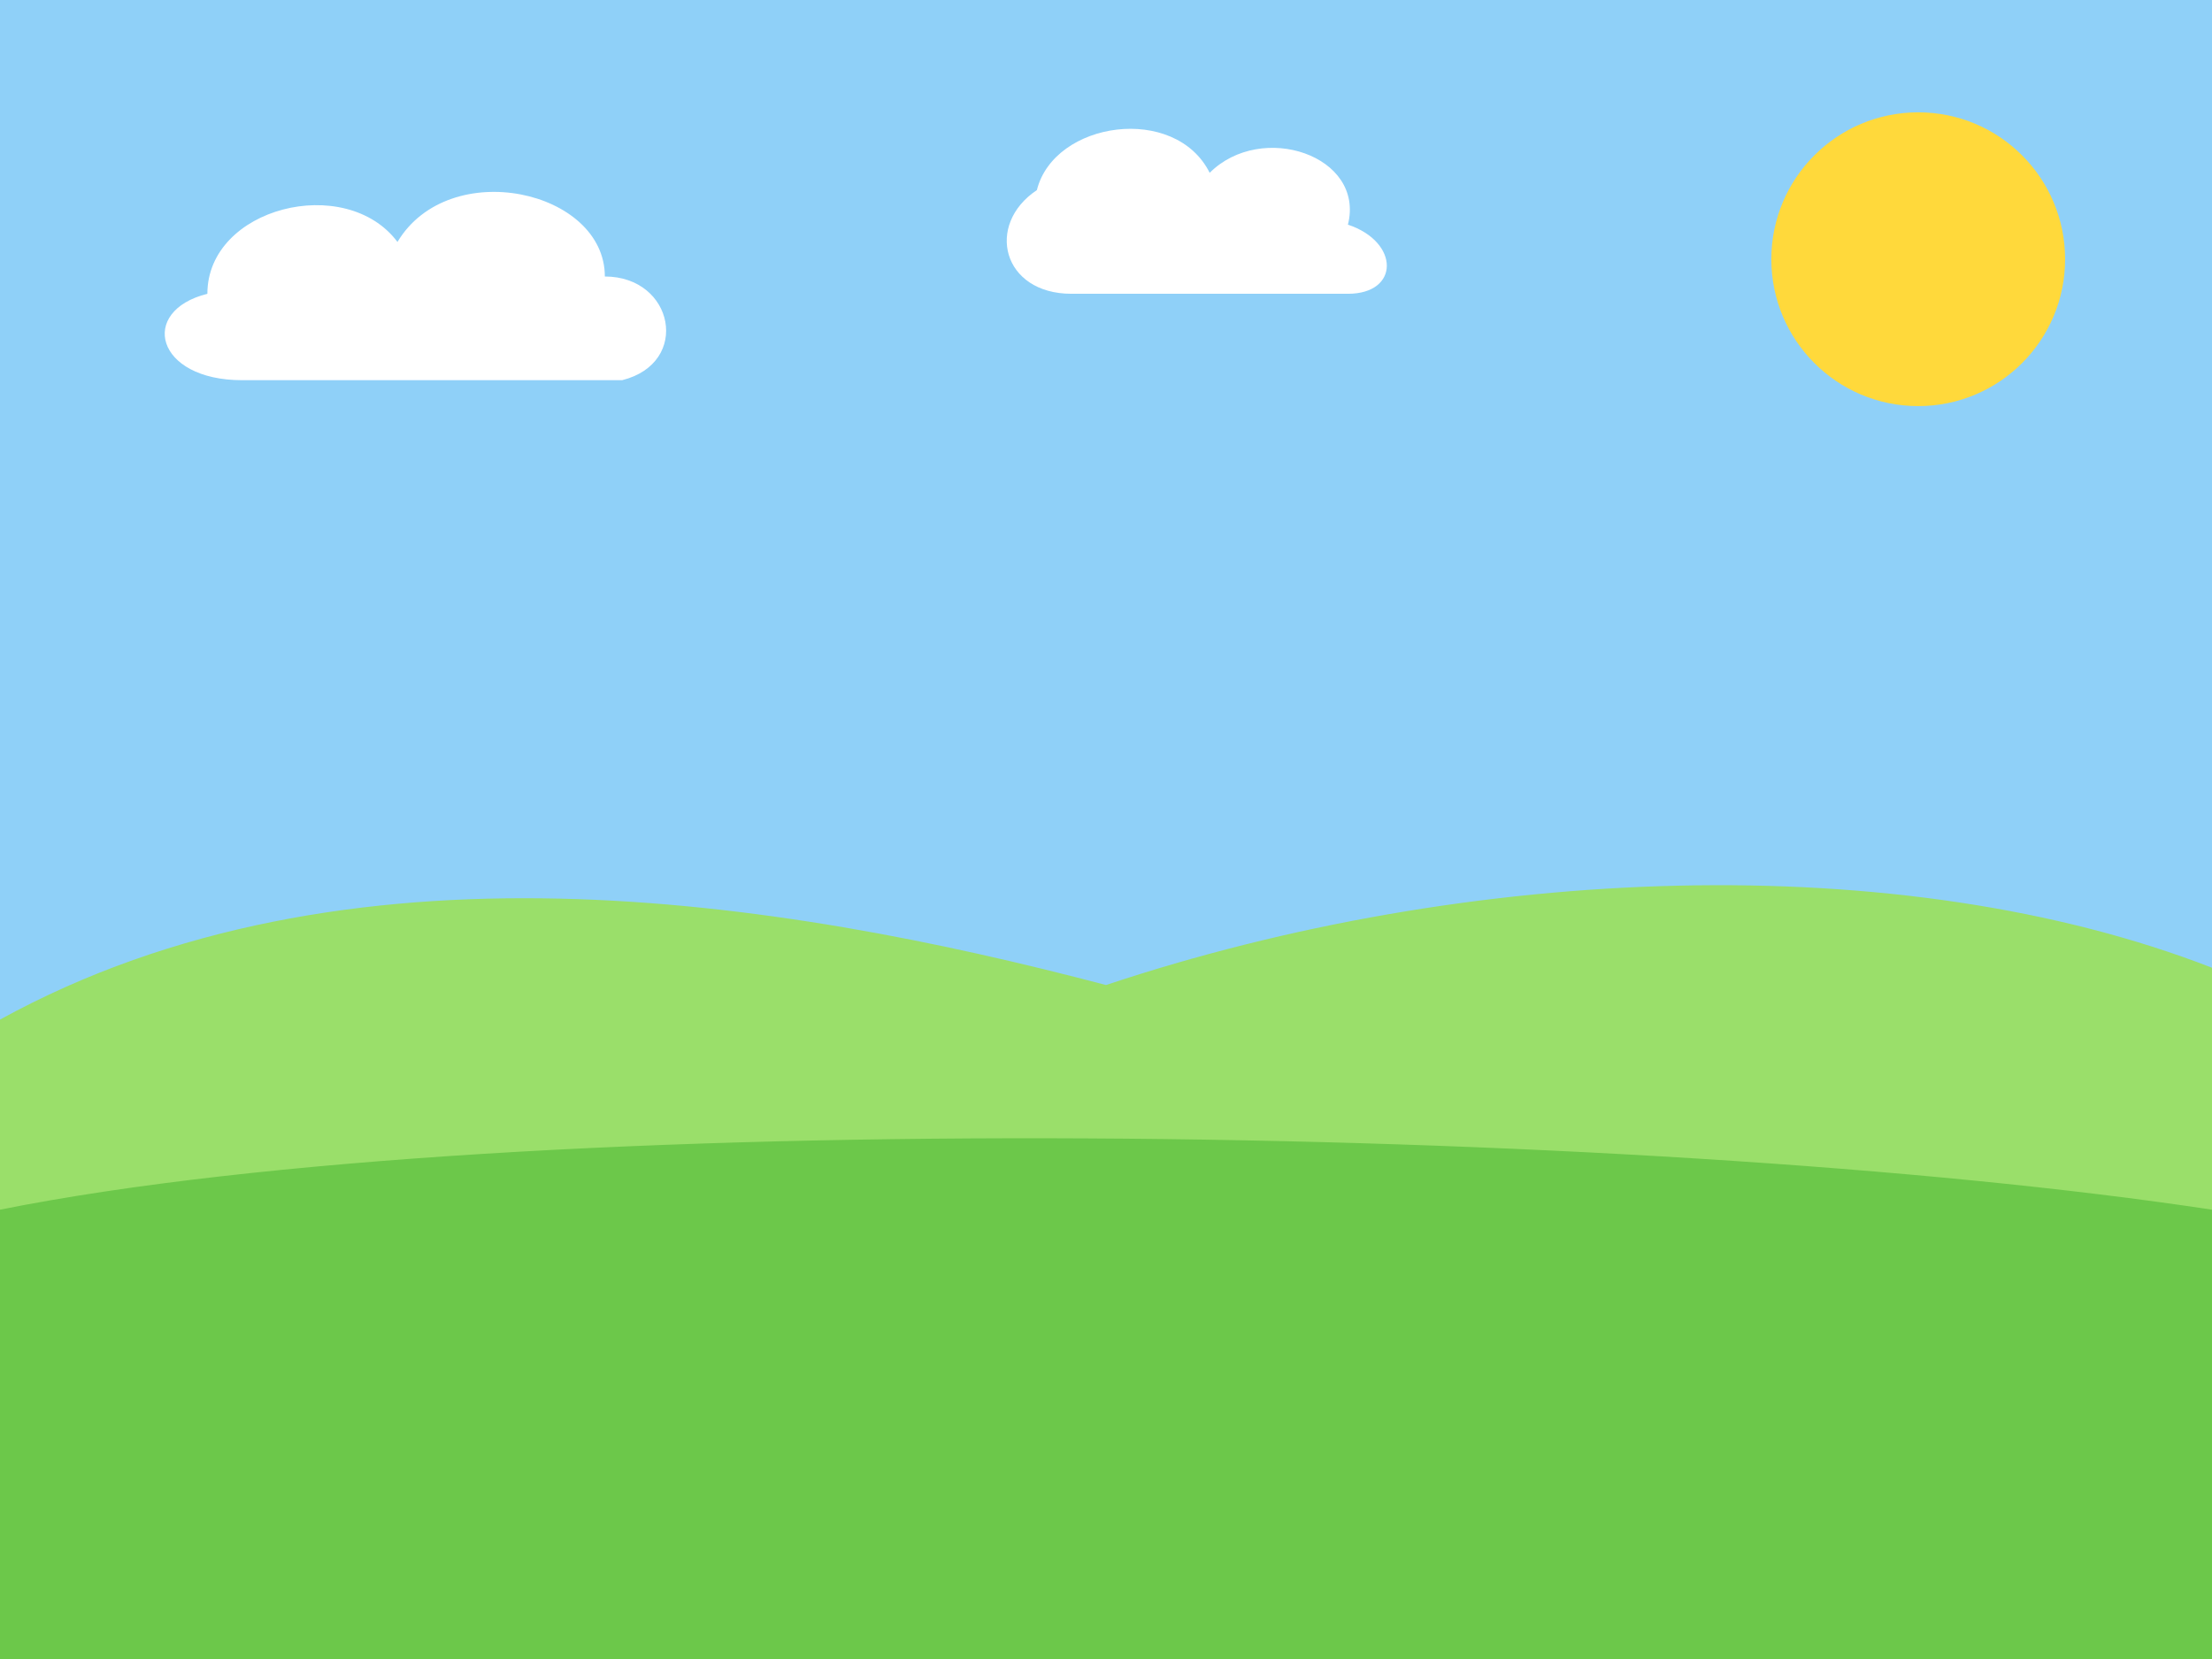
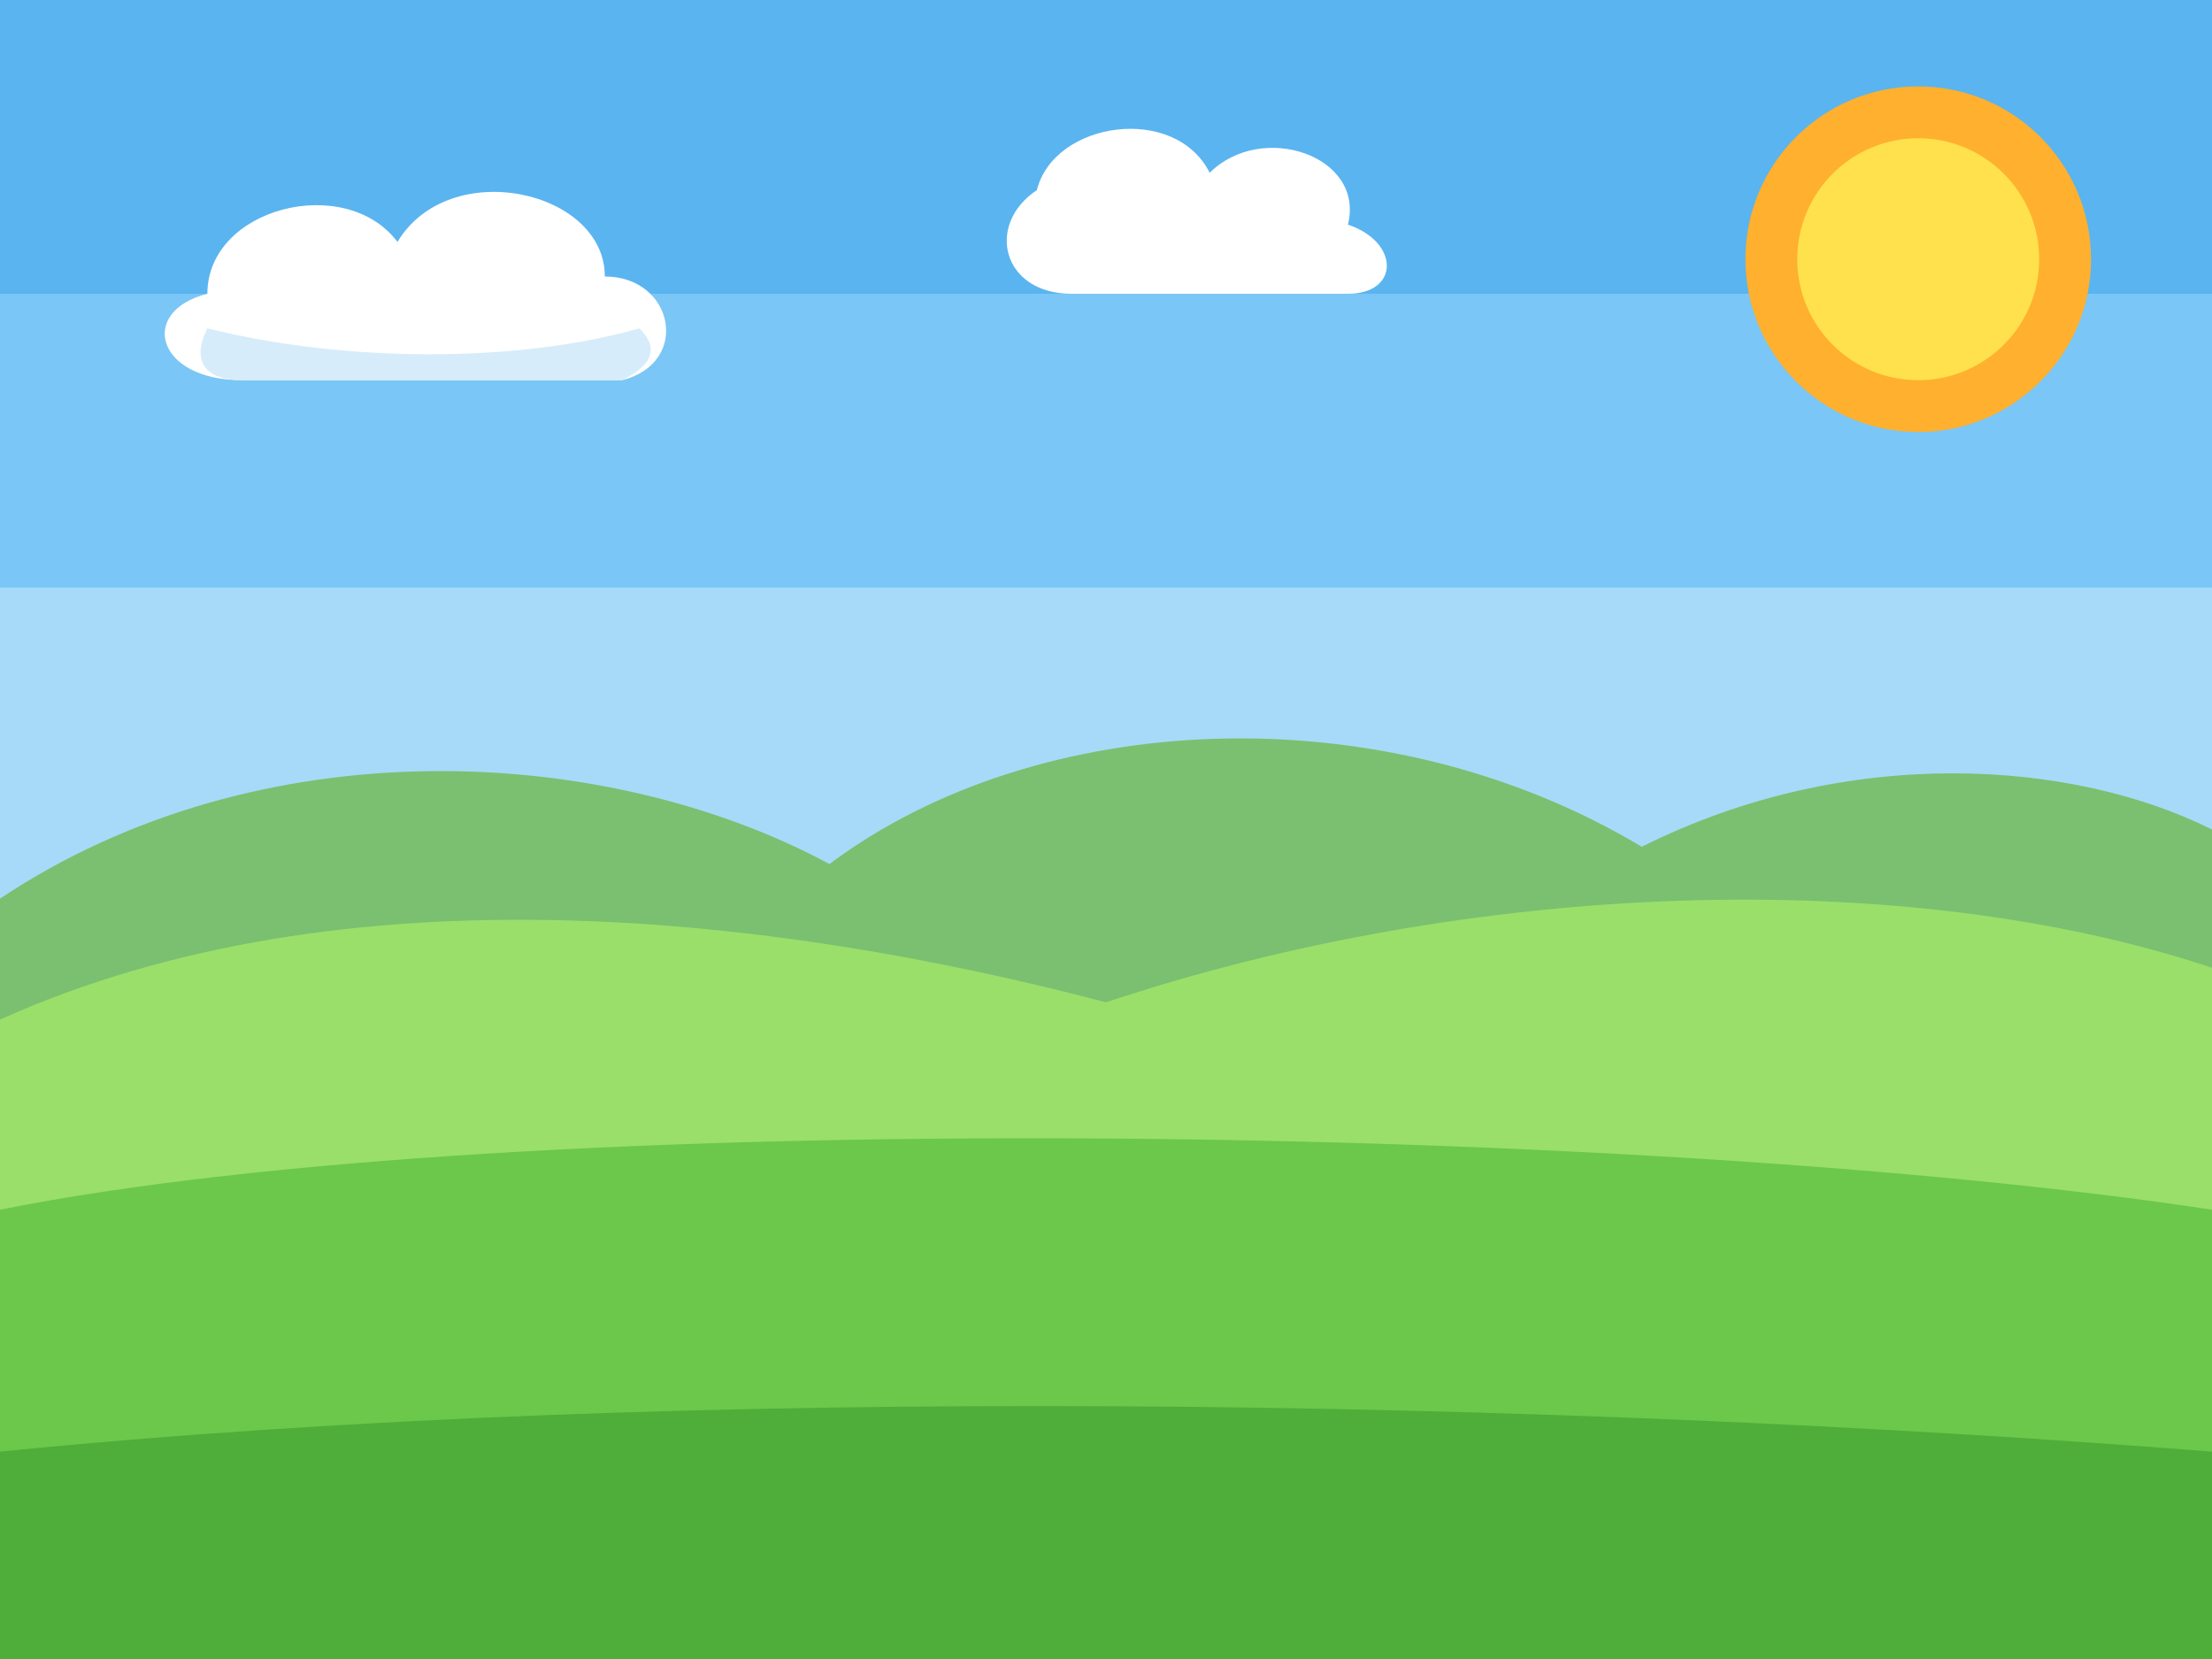
<svg xmlns="http://www.w3.org/2000/svg" viewBox="0 0 256 192">
-   <rect width="256" height="192" fill="#8fd0f8" />
-   <circle cx="222" cy="30" r="17" fill="#ffd93b" />
+   <rect width="256" height="192" fill="#5ab4f0" />
+   <rect y="34" width="256" height="34" fill="#7ac6f6" />
+   <rect y="68" width="256" height="60" fill="#a6daf8" />
+   <circle cx="222" cy="30" r="20" fill="#ffb02e" />
+   <circle cx="222" cy="30" r="14" fill="#ffe14d" />
  <path d="M24 34 C24 24 40 20 46 28 C52 18 70 22 70 32 C78 32 80 42 72 44 L28 44 C18 44 16 36 24 34 Z" fill="#ffffff" />
+   <path d="M28 44 L72 44 C76 42 76 40 74 38 C60 42 40 42 24 38 C22 42 24 44 28 44 Z" fill="#d6ecfa" />
  <path d="M120 22 C122 14 136 12 140 20 C146 14 158 18 156 26 C162 28 162 34 156 34 L124 34 C116 34 114 26 120 22 Z" fill="#ffffff" />
-   <path d="M0 118 C40 96 90 104 128 114 C170 100 220 98 256 112 L256 192 L0 192 Z" fill="#9adf6a" />
+   <path d="M0 104 C30 84 70 86 96 100 C120 82 160 80 190 98 C214 86 240 88 256 96 L256 192 L0 192 Z" fill="#7ac070" />
+   <path d="M0 118 C40 100 90 106 128 116 C170 102 220 100 256 112 L256 192 L0 192 Z" fill="#9adf6a" />
  <path d="M0 140 C60 128 190 130 256 140 L256 192 L0 192 Z" fill="#6cc84a" />
+   <path d="M0 168 C80 160 180 162 256 168 L256 192 L0 192 Z" fill="#4fae3a" />
</svg>
